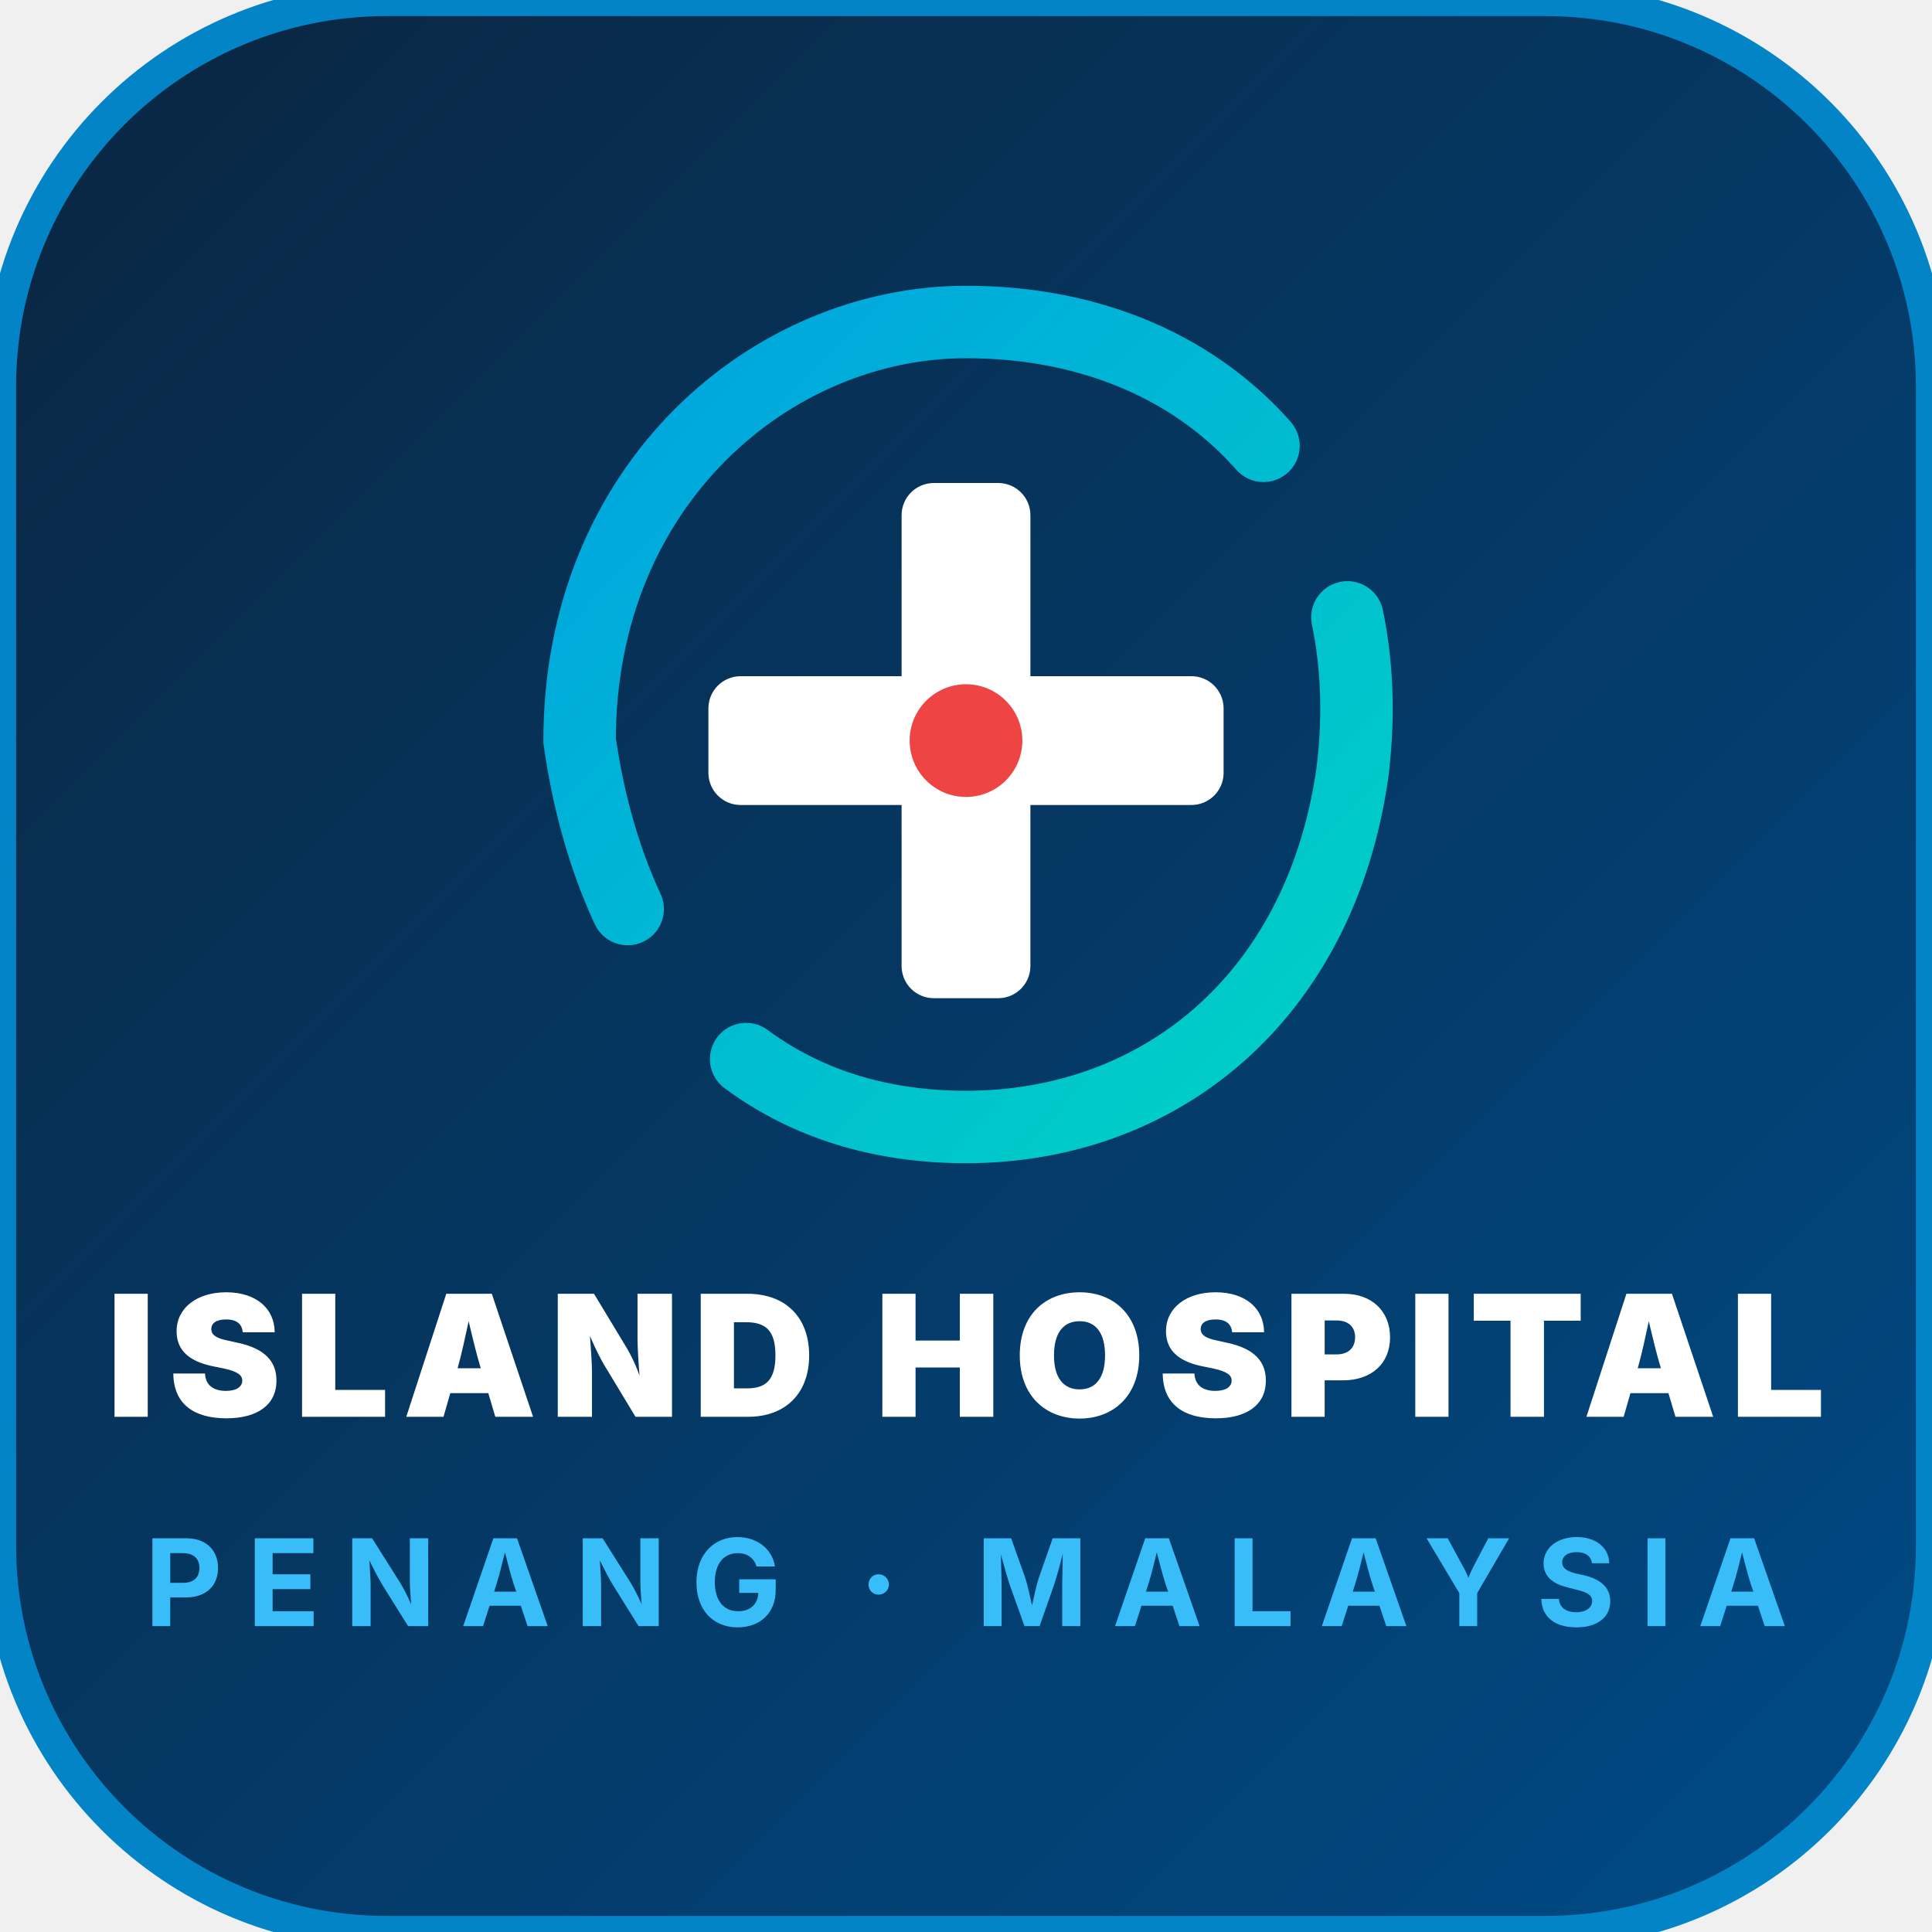
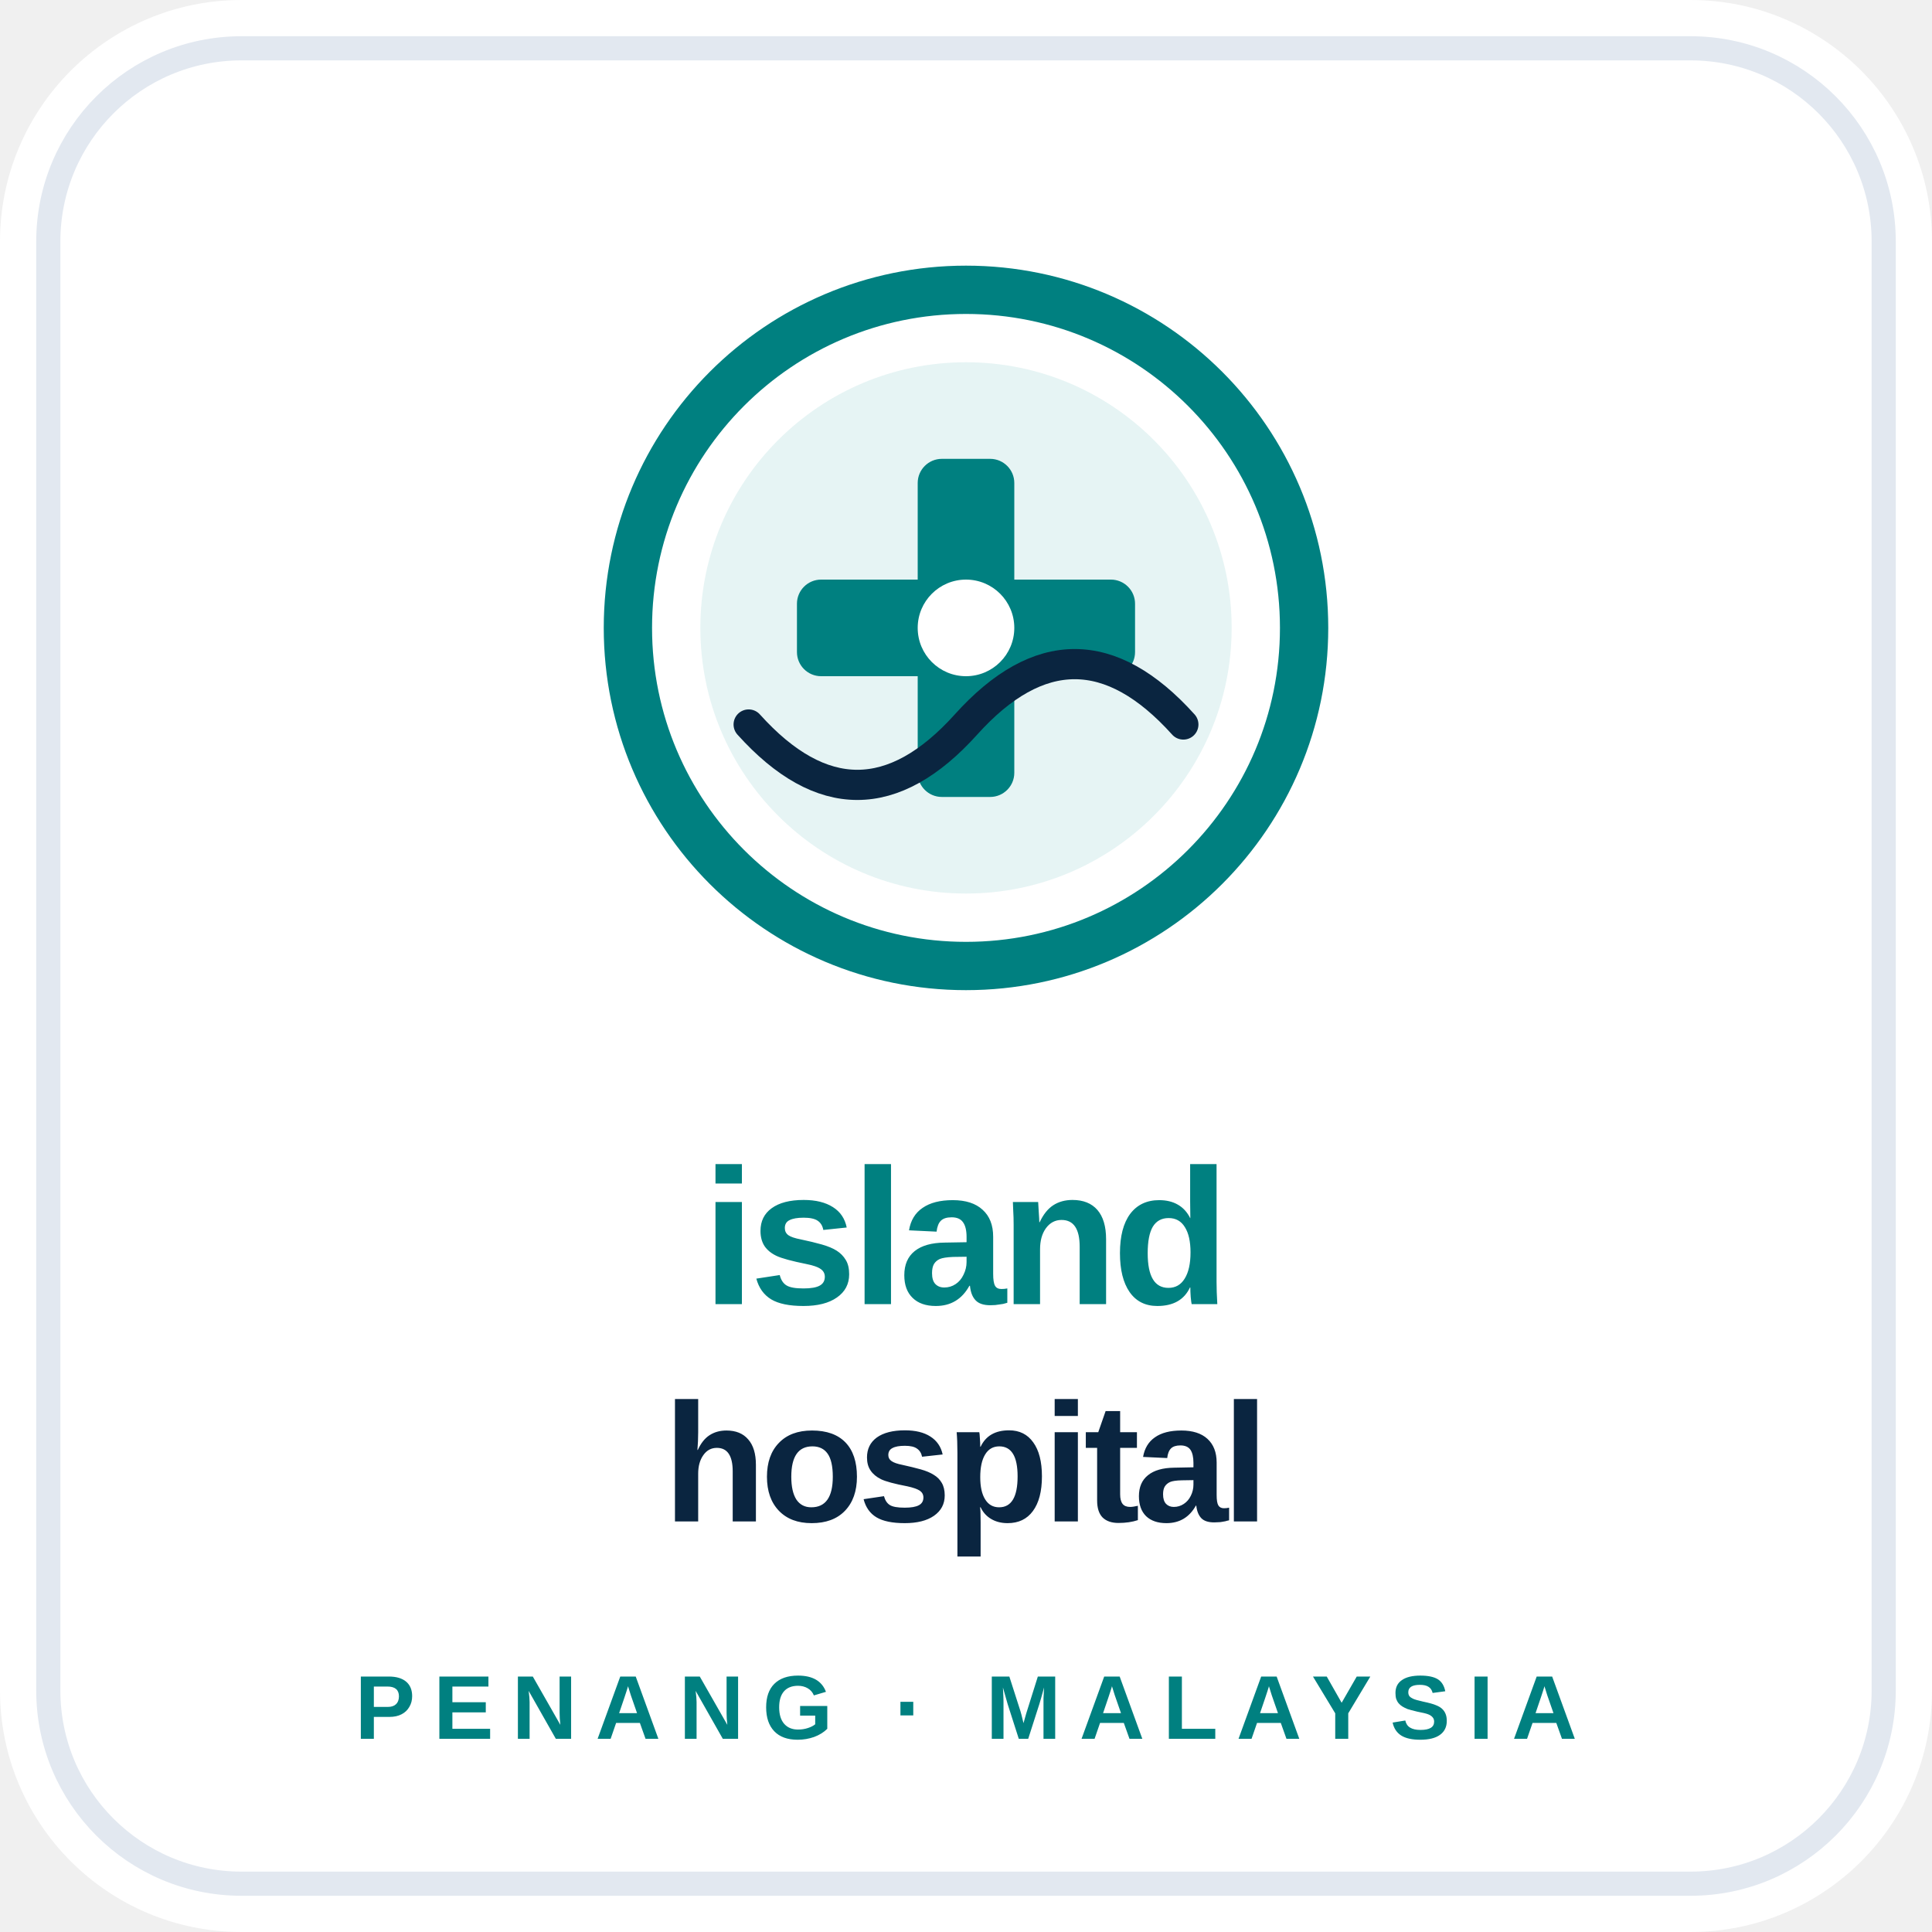
- <svg xmlns="http://www.w3.org/2000/svg" viewBox="0 0 120 120" width="120" height="120">
-   <defs>
-     <linearGradient id="islandBg" x1="0%" y1="0%" x2="100%" y2="100%">
-       <stop offset="0%" stop-color="#0A2540" />
-       <stop offset="100%" stop-color="#004B87" />
-     </linearGradient>
-     <linearGradient id="islandSwoosh" x1="0%" y1="0%" x2="100%" y2="100%">
-       <stop offset="0%" stop-color="#00A3E0" />
-       <stop offset="100%" stop-color="#00D2C4" />
-     </linearGradient>
-   </defs>
-   <rect width="120" height="120" rx="24" fill="url(#islandBg)" stroke="#0284C7" stroke-width="2" />
-   <g transform="translate(60, 46)">
-     <path d="M -24 0 C -24 -16, -12 -26, 0 -26 C 16 -26, 26 -14, 24 2 C 22 16, 12 24, 0 24 C -14 24, -22 14, -24 0 Z" fill="none" stroke="url(#islandSwoosh)" stroke-width="4.5" stroke-linecap="round" stroke-dasharray="60 12" />
-     <rect x="-4" y="-16" width="8" height="32" rx="2" fill="#FFFFFF" />
-     <rect x="-16" y="-4" width="32" height="8" rx="2" fill="#FFFFFF" />
-     <circle cx="0" cy="0" r="3.5" fill="#EF4444" />
+ <svg xmlns="http://www.w3.org/2000/svg" viewBox="0 0 160 160" width="160" height="160">
+   <rect width="160" height="160" rx="20" fill="#FFFFFF" />
+   <rect x="4" y="4" width="152" height="152" rx="16" fill="none" stroke="#E2E8F0" stroke-width="2" />
+   <g transform="translate(80, 52)">
+     <circle cx="0" cy="0" r="28" fill="none" stroke="#008080" stroke-width="4" />
+     <circle cx="0" cy="0" r="22" fill="#E6F4F4" />
+     <rect x="-4" y="-14" width="8" height="28" rx="2" fill="#008080" />
+     <rect x="-14" y="-4" width="28" height="8" rx="2" fill="#008080" />
+     <circle cx="0" cy="0" r="4" fill="#FFFFFF" />
+     <path d="M -18 8 Q -9 18 0 8 Q 9 -2 18 8" fill="none" stroke="#0A2540" stroke-width="2.5" stroke-linecap="round" />
  </g>
-   <text x="60" y="88" font-family="system-ui, -apple-system, sans-serif" font-size="10.5" font-weight="900" fill="#FFFFFF" text-anchor="middle" letter-spacing="0.8">ISLAND HOSPITAL</text>
-   <text x="60" y="101" font-family="system-ui, -apple-system, sans-serif" font-size="7.5" font-weight="700" fill="#38BDF8" text-anchor="middle" letter-spacing="1.5">PENANG · MALAYSIA</text>
+   <text x="80" y="108" font-family="Arial, sans-serif" font-size="16" font-weight="900" fill="#008080" text-anchor="middle" letter-spacing="-0.5">island</text>
+   <text x="80" y="126" font-family="Arial, sans-serif" font-size="14" font-weight="900" fill="#0A2540" text-anchor="middle" letter-spacing="-0.5">hospital</text>
+   <text x="80" y="144" font-family="Arial, sans-serif" font-size="7.5" font-weight="800" fill="#008080" text-anchor="middle" letter-spacing="1.5">PENANG · MALAYSIA</text>
</svg>
